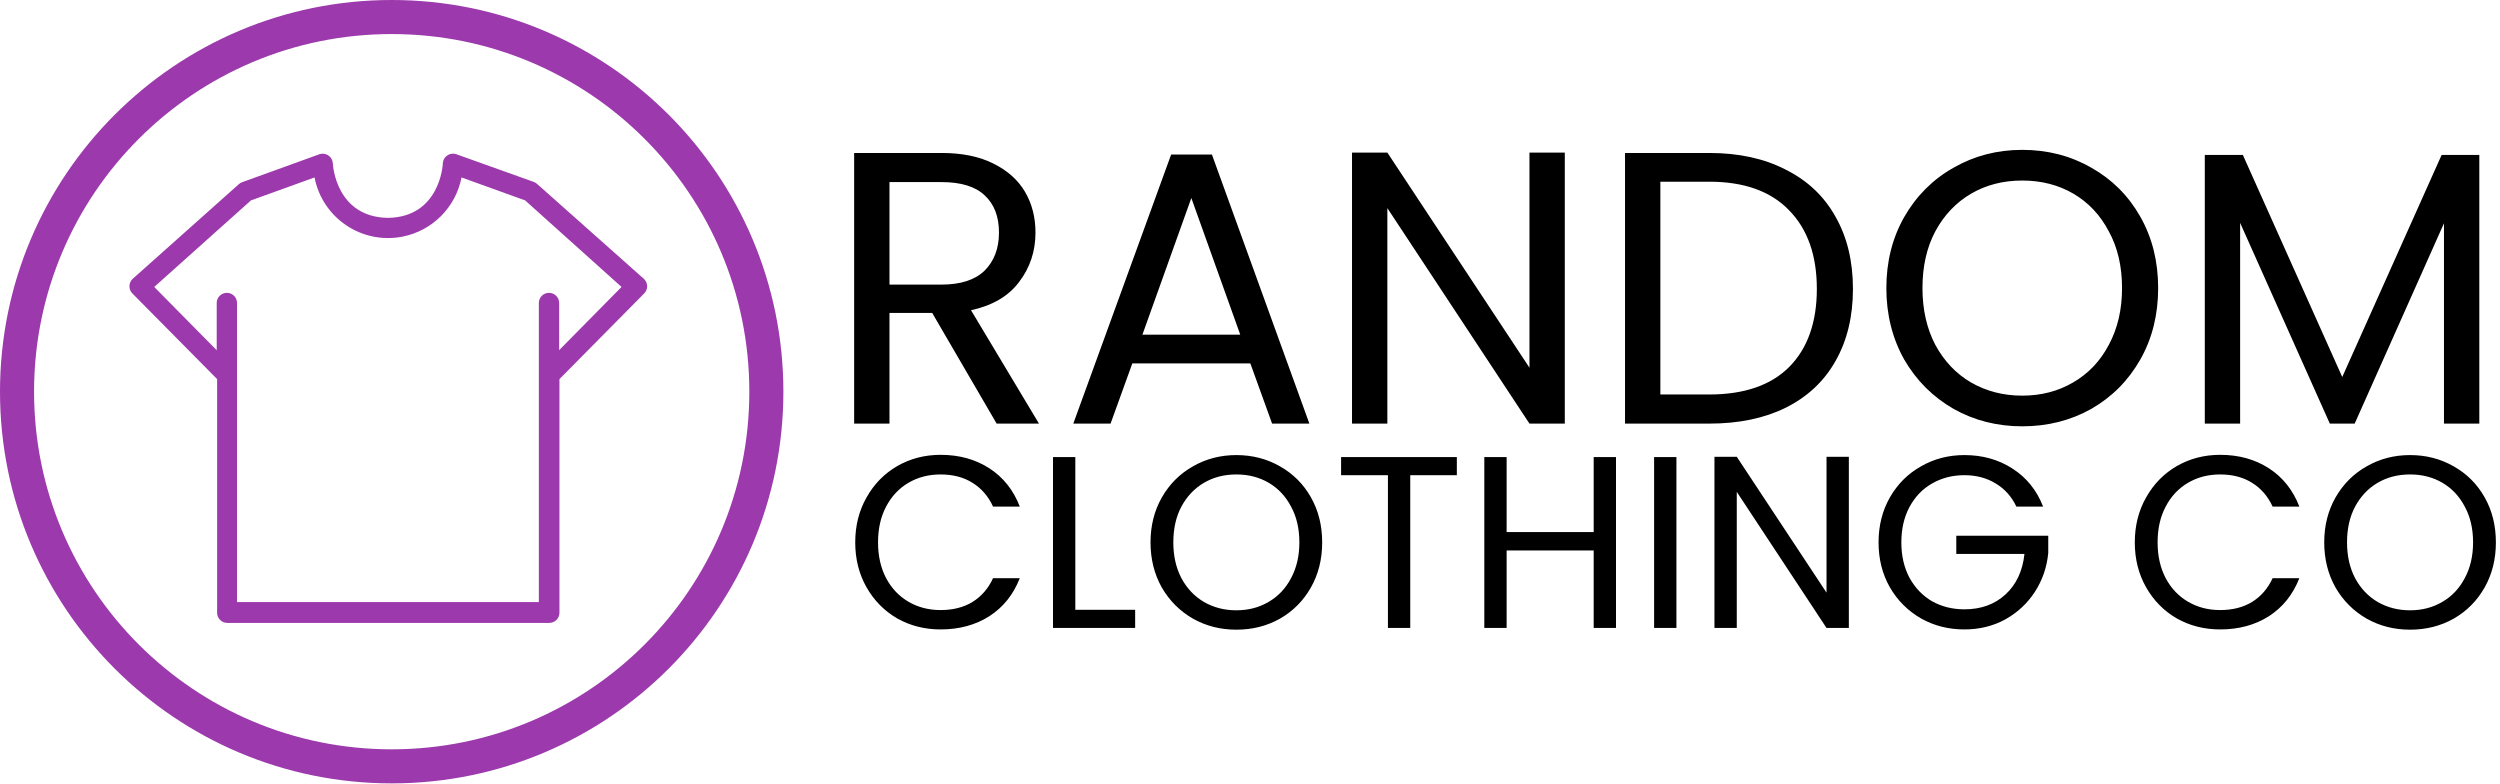
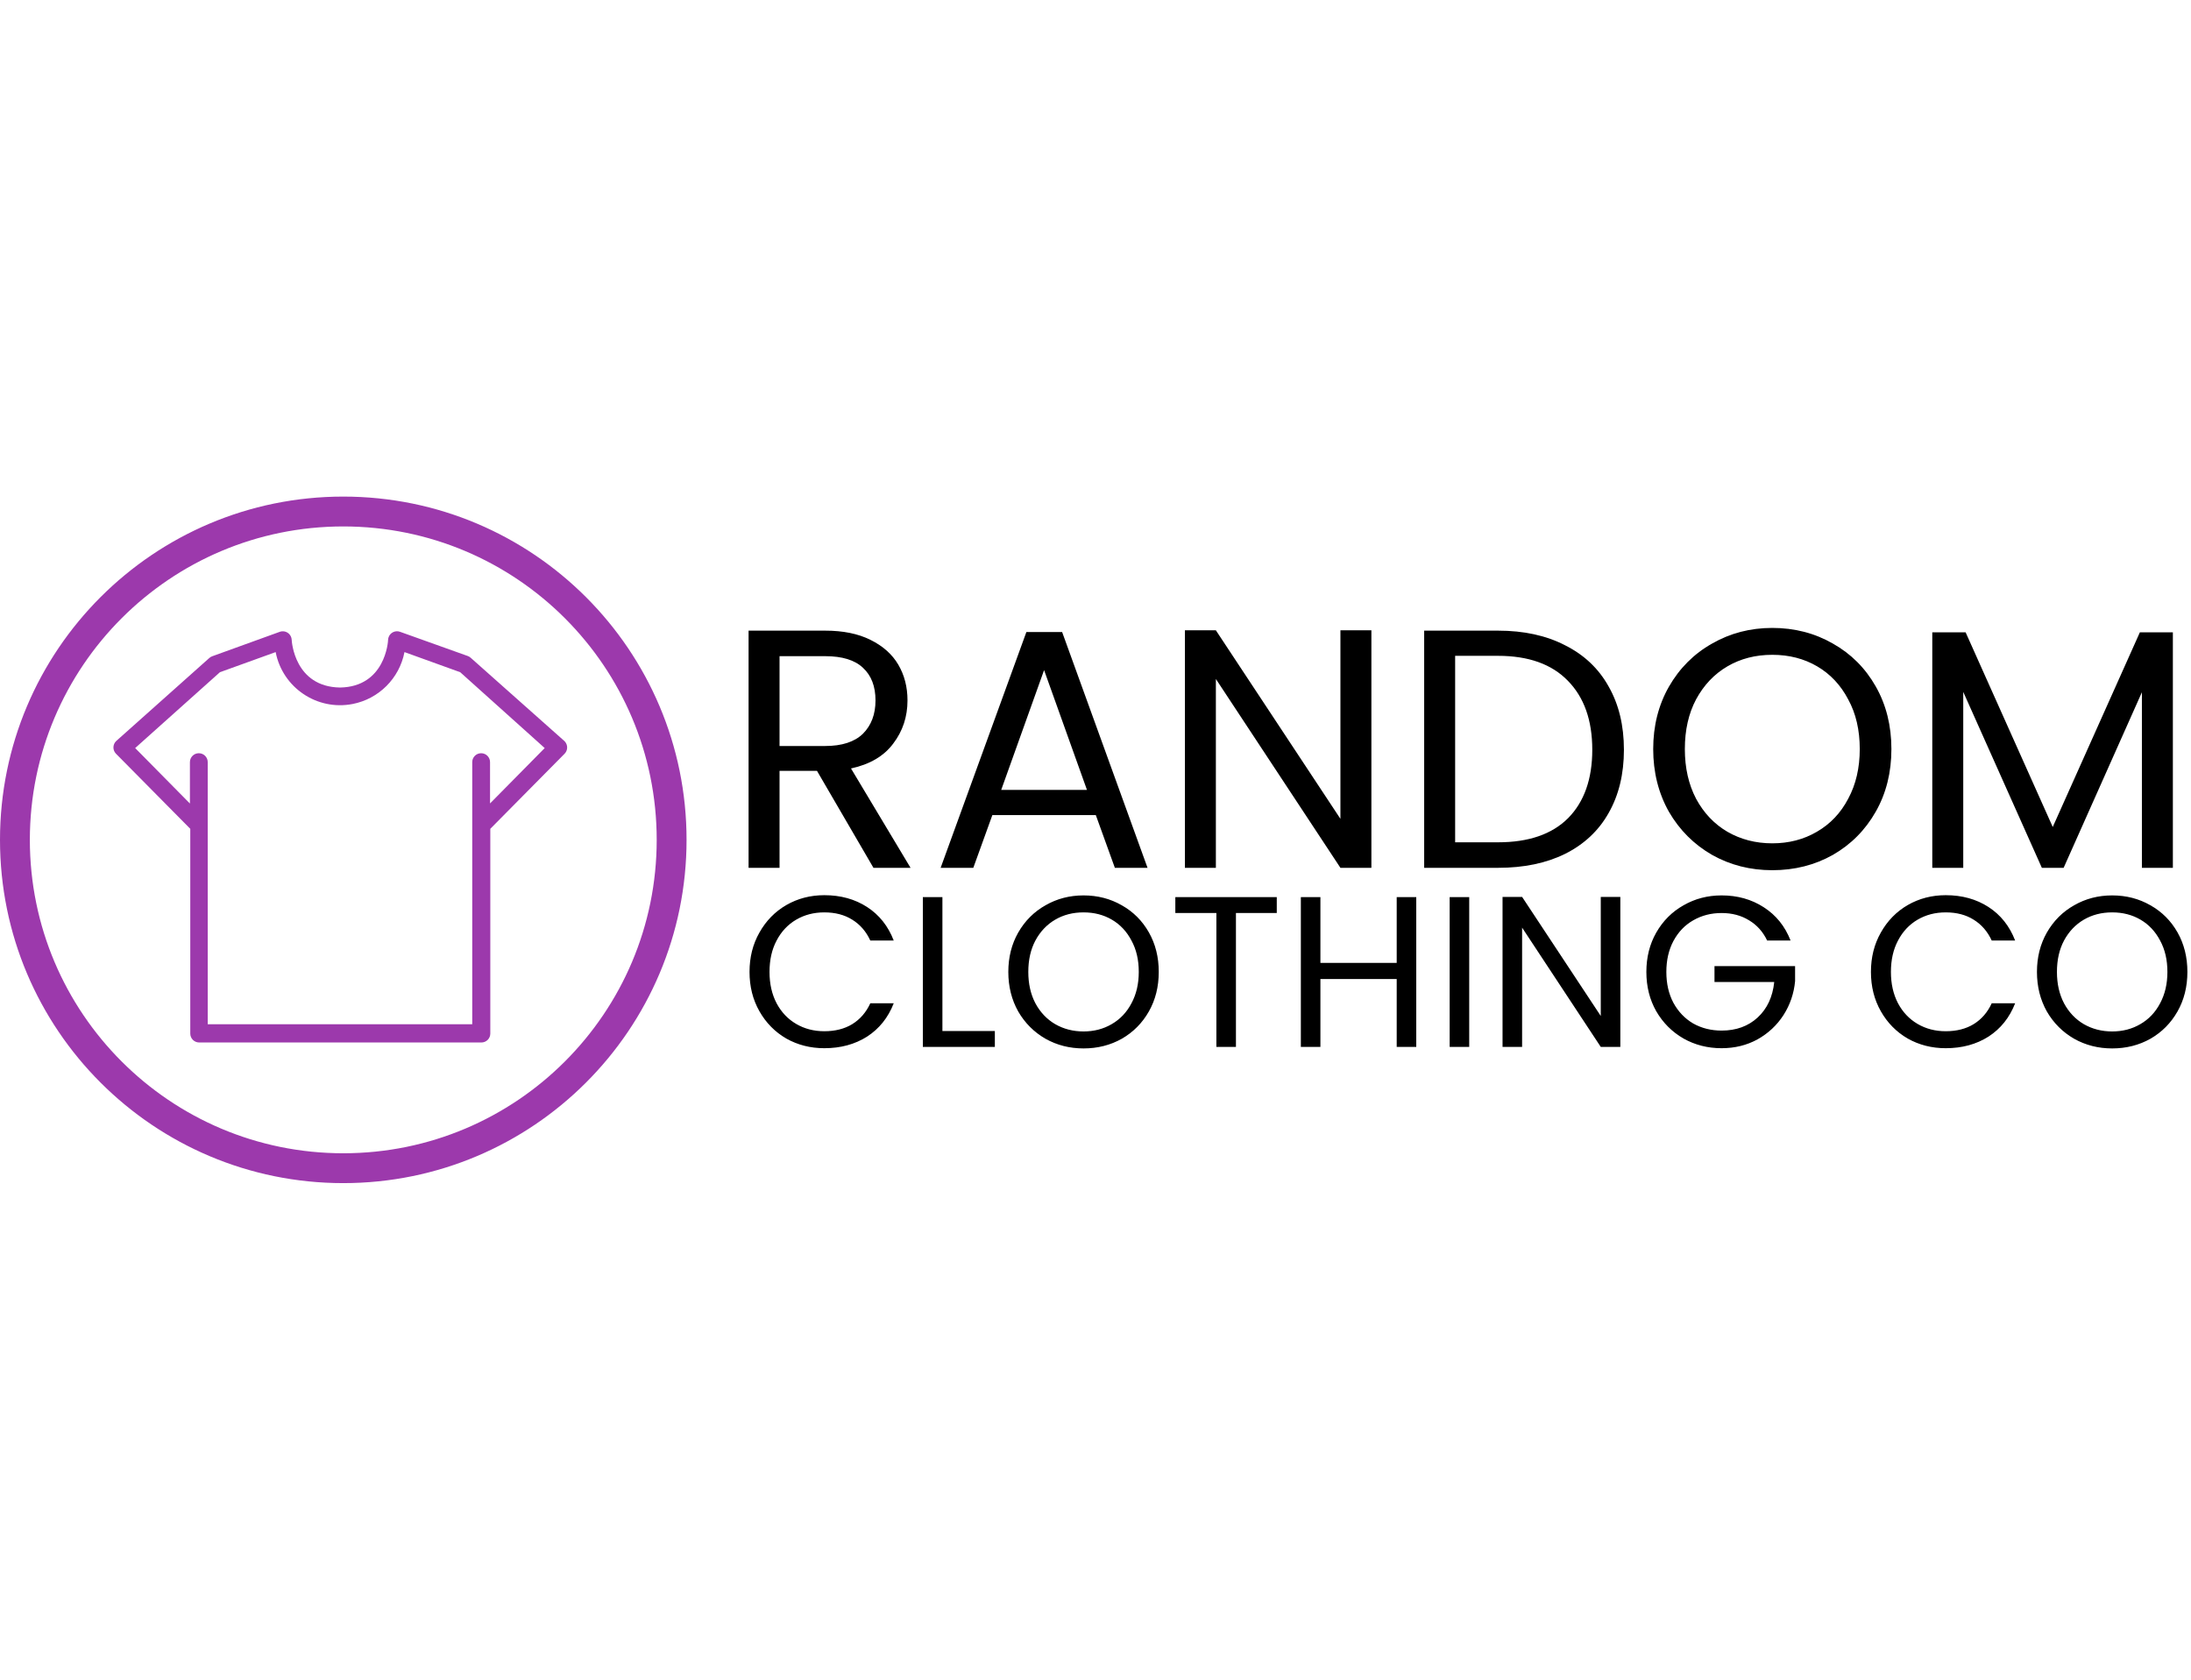
- <svg xmlns="http://www.w3.org/2000/svg" width="367" height="115" viewBox="0 0 367 115" fill="none">
+ <svg xmlns="http://www.w3.org/2000/svg" width="150" height="115" viewBox="0 0 367 115" fill="none">
  <path fill-rule="evenodd" clip-rule="evenodd" d="M136.846 45.94L146.308 62.185H152.521L142.546 45.541C145.7 44.857 148.056 43.47 149.614 41.38C151.21 39.29 152.008 36.877 152.008 34.141C152.008 31.899 151.495 29.904 150.469 28.156C149.443 26.408 147.885 25.021 145.795 23.995C143.743 22.969 141.216 22.456 138.214 22.456H125.389V62.185H130.576V45.94H136.846ZM138.214 41.779H130.576V26.731H138.214C141.064 26.731 143.173 27.377 144.541 28.669C145.947 29.961 146.65 31.785 146.65 34.141C146.65 36.459 145.947 38.321 144.541 39.727C143.135 41.095 141.026 41.779 138.214 41.779ZM163.032 62.185L166.224 53.35H183.552L186.744 62.185H192.216L177.909 22.684H171.924L157.56 62.185H163.032ZM174.888 29.068L182.07 49.132H167.706L174.888 29.068ZM224.525 62.185H229.712V22.399H224.525V53.977L203.663 22.399H198.476V62.185H203.663V30.55L224.525 62.185ZM262.152 24.907C258.998 23.273 255.255 22.456 250.923 22.456H238.554V62.185H250.923C255.255 62.185 258.998 61.406 262.152 59.848C265.344 58.252 267.776 55.972 269.448 53.008C271.158 50.006 272.013 46.472 272.013 42.406C272.013 38.34 271.158 34.806 269.448 31.804C267.776 28.802 265.344 26.503 262.152 24.907ZM262.665 53.863C259.967 56.561 256.053 57.91 250.923 57.91H243.741V26.674H250.923C256.015 26.674 259.91 28.061 262.608 30.835C265.344 33.609 266.712 37.466 266.712 42.406C266.712 47.308 265.363 51.127 262.665 53.863ZM286.778 60.019C289.818 61.729 293.181 62.584 296.867 62.584C300.591 62.584 303.973 61.729 307.013 60.019C310.053 58.271 312.447 55.858 314.195 52.78C315.943 49.702 316.817 46.206 316.817 42.292C316.817 38.378 315.943 34.882 314.195 31.804C312.447 28.726 310.053 26.332 307.013 24.622C303.973 22.874 300.591 22 296.867 22C293.181 22 289.818 22.874 286.778 24.622C283.738 26.332 281.325 28.745 279.539 31.861C277.791 34.939 276.917 38.416 276.917 42.292C276.917 46.168 277.791 49.664 279.539 52.78C281.325 55.858 283.738 58.271 286.778 60.019ZM304.334 56.143C302.13 57.435 299.641 58.081 296.867 58.081C294.093 58.081 291.585 57.435 289.343 56.143C287.139 54.851 285.391 53.008 284.099 50.614C282.845 48.22 282.218 45.446 282.218 42.292C282.218 39.1 282.845 36.326 284.099 33.97C285.391 31.576 287.139 29.733 289.343 28.441C291.547 27.149 294.055 26.503 296.867 26.503C299.679 26.503 302.187 27.149 304.391 28.441C306.595 29.733 308.324 31.576 309.578 33.97C310.87 36.326 311.516 39.1 311.516 42.292C311.516 45.446 310.87 48.22 309.578 50.614C308.324 53.008 306.576 54.851 304.334 56.143ZM363.963 62.185V22.741H358.434L343.842 55.345L329.25 22.741H323.664V62.185H328.851V32.716L342.018 62.185H345.666L358.776 32.773V62.185H363.963ZM127.204 73.033C126.1 74.977 125.548 77.173 125.548 79.621C125.548 82.069 126.1 84.265 127.204 86.209C128.308 88.153 129.808 89.677 131.704 90.781C133.624 91.861 135.748 92.401 138.076 92.401C140.812 92.401 143.2 91.753 145.24 90.457C147.28 89.137 148.768 87.277 149.704 84.877H145.78C145.084 86.389 144.076 87.553 142.756 88.369C141.46 89.161 139.9 89.557 138.076 89.557C136.324 89.557 134.752 89.149 133.36 88.333C131.968 87.517 130.876 86.365 130.084 84.877C129.292 83.365 128.896 81.613 128.896 79.621C128.896 77.605 129.292 75.853 130.084 74.365C130.876 72.853 131.968 71.689 133.36 70.873C134.752 70.057 136.324 69.649 138.076 69.649C139.9 69.649 141.46 70.057 142.756 70.873C144.076 71.689 145.084 72.853 145.78 74.365H149.704C148.768 71.941 147.28 70.069 145.24 68.749C143.2 67.429 140.812 66.769 138.076 66.769C135.748 66.769 133.624 67.321 131.704 68.425C129.808 69.529 128.308 71.065 127.204 73.033ZM166.641 89.521H157.857V67.093H154.581V92.185H166.641V89.521ZM175.124 90.817C177.044 91.897 179.168 92.437 181.496 92.437C183.848 92.437 185.984 91.897 187.904 90.817C189.824 89.713 191.336 88.189 192.44 86.245C193.544 84.301 194.096 82.093 194.096 79.621C194.096 77.149 193.544 74.941 192.44 72.997C191.336 71.053 189.824 69.541 187.904 68.461C185.984 67.357 183.848 66.805 181.496 66.805C179.168 66.805 177.044 67.357 175.124 68.461C173.204 69.541 171.68 71.065 170.552 73.033C169.448 74.977 168.896 77.173 168.896 79.621C168.896 82.069 169.448 84.277 170.552 86.245C171.68 88.189 173.204 89.713 175.124 90.817ZM186.212 88.369C184.82 89.185 183.248 89.593 181.496 89.593C179.744 89.593 178.16 89.185 176.744 88.369C175.352 87.553 174.248 86.389 173.432 84.877C172.64 83.365 172.244 81.613 172.244 79.621C172.244 77.605 172.64 75.853 173.432 74.365C174.248 72.853 175.352 71.689 176.744 70.873C178.136 70.057 179.72 69.649 181.496 69.649C183.272 69.649 184.856 70.057 186.248 70.873C187.64 71.689 188.732 72.853 189.524 74.365C190.34 75.853 190.748 77.605 190.748 79.621C190.748 81.613 190.34 83.365 189.524 84.877C188.732 86.389 187.628 87.553 186.212 88.369ZM207.024 69.757H213.864V67.093H196.872V69.757H203.748V92.185H207.024V69.757ZM237.229 92.185V67.093H233.953V78.109H221.173V67.093H217.897V92.185H221.173V80.809H233.953V92.185H237.229ZM246.099 92.185V67.093H242.823V92.185H246.099ZM268.134 92.185H271.41V67.057H268.134V87.001L254.958 67.057H251.682V92.185H254.958V72.205L268.134 92.185ZM292.979 70.981C294.299 71.773 295.307 72.901 296.003 74.365H299.927C298.991 71.965 297.491 70.105 295.427 68.785C293.387 67.465 291.035 66.805 288.371 66.805C286.043 66.805 283.919 67.357 281.999 68.461C280.079 69.541 278.555 71.065 277.427 73.033C276.323 74.977 275.771 77.173 275.771 79.621C275.771 82.069 276.323 84.265 277.427 86.209C278.555 88.153 280.079 89.677 281.999 90.781C283.919 91.861 286.043 92.401 288.371 92.401C290.579 92.401 292.583 91.909 294.383 90.925C296.183 89.917 297.635 88.561 298.739 86.857C299.843 85.129 300.491 83.233 300.683 81.169V78.649H287.183V81.313H297.191C296.927 83.809 296.003 85.789 294.419 87.253C292.835 88.717 290.819 89.449 288.371 89.449C286.619 89.449 285.035 89.053 283.619 88.261C282.227 87.445 281.123 86.293 280.307 84.805C279.515 83.317 279.119 81.589 279.119 79.621C279.119 77.653 279.515 75.925 280.307 74.437C281.123 72.925 282.227 71.773 283.619 70.981C285.035 70.165 286.619 69.757 288.371 69.757C290.123 69.757 291.659 70.165 292.979 70.981ZM315.044 73.033C313.94 74.977 313.388 77.173 313.388 79.621C313.388 82.069 313.94 84.265 315.044 86.209C316.148 88.153 317.648 89.677 319.544 90.781C321.464 91.861 323.588 92.401 325.916 92.401C328.652 92.401 331.04 91.753 333.08 90.457C335.12 89.137 336.608 87.277 337.544 84.877H333.62C332.924 86.389 331.916 87.553 330.596 88.369C329.3 89.161 327.74 89.557 325.916 89.557C324.164 89.557 322.592 89.149 321.2 88.333C319.808 87.517 318.716 86.365 317.924 84.877C317.132 83.365 316.736 81.613 316.736 79.621C316.736 77.605 317.132 75.853 317.924 74.365C318.716 72.853 319.808 71.689 321.2 70.873C322.592 70.057 324.164 69.649 325.916 69.649C327.74 69.649 329.3 70.057 330.596 70.873C331.916 71.689 332.924 72.853 333.62 74.365H337.544C336.608 71.941 335.12 70.069 333.08 68.749C331.04 67.429 328.652 66.769 325.916 66.769C323.588 66.769 321.464 67.321 319.544 68.425C317.648 69.529 316.148 71.065 315.044 73.033ZM347.424 90.817C349.344 91.897 351.468 92.437 353.796 92.437C356.148 92.437 358.284 91.897 360.204 90.817C362.124 89.713 363.636 88.189 364.74 86.245C365.844 84.301 366.396 82.093 366.396 79.621C366.396 77.149 365.844 74.941 364.74 72.997C363.636 71.053 362.124 69.541 360.204 68.461C358.284 67.357 356.148 66.805 353.796 66.805C351.468 66.805 349.344 67.357 347.424 68.461C345.504 69.541 343.98 71.065 342.852 73.033C341.748 74.977 341.196 77.173 341.196 79.621C341.196 82.069 341.748 84.277 342.852 86.245C343.98 88.189 345.504 89.713 347.424 90.817ZM358.512 88.369C357.12 89.185 355.548 89.593 353.796 89.593C352.044 89.593 350.46 89.185 349.044 88.369C347.652 87.553 346.548 86.389 345.732 84.877C344.94 83.365 344.544 81.613 344.544 79.621C344.544 77.605 344.94 75.853 345.732 74.365C346.548 72.853 347.652 71.689 349.044 70.873C350.436 70.057 352.02 69.649 353.796 69.649C355.572 69.649 357.156 70.057 358.548 70.873C359.94 71.689 361.032 72.853 361.824 74.365C362.64 75.853 363.048 77.605 363.048 79.621C363.048 81.613 362.64 83.365 361.824 84.877C361.032 86.389 359.928 87.553 358.512 88.369Z" fill="black" />
  <path fill-rule="evenodd" clip-rule="evenodd" d="M110 57.5C110 86.495 86.495 110 57.5 110C28.505 110 5 86.495 5 57.5C5 28.505 28.505 5 57.5 5C86.495 5 110 28.505 110 57.5ZM115 57.5C115 89.256 89.256 115 57.5 115C25.744 115 0 89.256 0 57.5C0 25.744 25.744 0 57.5 0C89.256 0 115 25.744 115 57.5ZM94.536 40.946C94.554 40.964 94.572 40.982 94.59 41.001C95.157 41.598 95.133 42.541 94.536 43.109L82.128 55.651V89.95C82.128 90.774 81.461 91.442 80.637 91.442H33.363C32.539 91.442 31.872 90.774 31.872 89.95V55.651L19.464 43.109C19.446 43.091 19.428 43.073 19.41 43.055C18.843 42.458 18.867 41.514 19.464 40.946L35.048 27.048C35.191 26.917 35.358 26.816 35.54 26.749L46.874 22.648C47.008 22.601 47.147 22.574 47.289 22.566C48.111 22.522 48.813 23.153 48.858 23.976C48.873 24.304 49.35 31.864 56.955 31.984C64.516 31.864 65.008 24.304 65.008 23.976C65.016 23.827 65.045 23.681 65.096 23.541C65.377 22.767 66.232 22.367 67.007 22.648L78.355 26.705C78.537 26.771 78.704 26.872 78.847 27.003L94.536 40.946ZM82.084 44.481V51.4L91.24 42.124L77.088 29.419L67.752 26.048C66.898 30.449 63.457 33.89 59.057 34.744C53.098 35.9 47.33 32.007 46.173 26.048L36.838 29.419L22.641 42.124L31.812 51.415V44.481C31.812 43.657 32.48 42.989 33.303 42.989C34.127 42.989 34.795 43.657 34.795 44.481V88.384H79.101V44.481C79.101 43.657 79.769 42.989 80.592 42.989C81.416 42.989 82.084 43.657 82.084 44.481Z" fill="#9C39AC" />
</svg>
